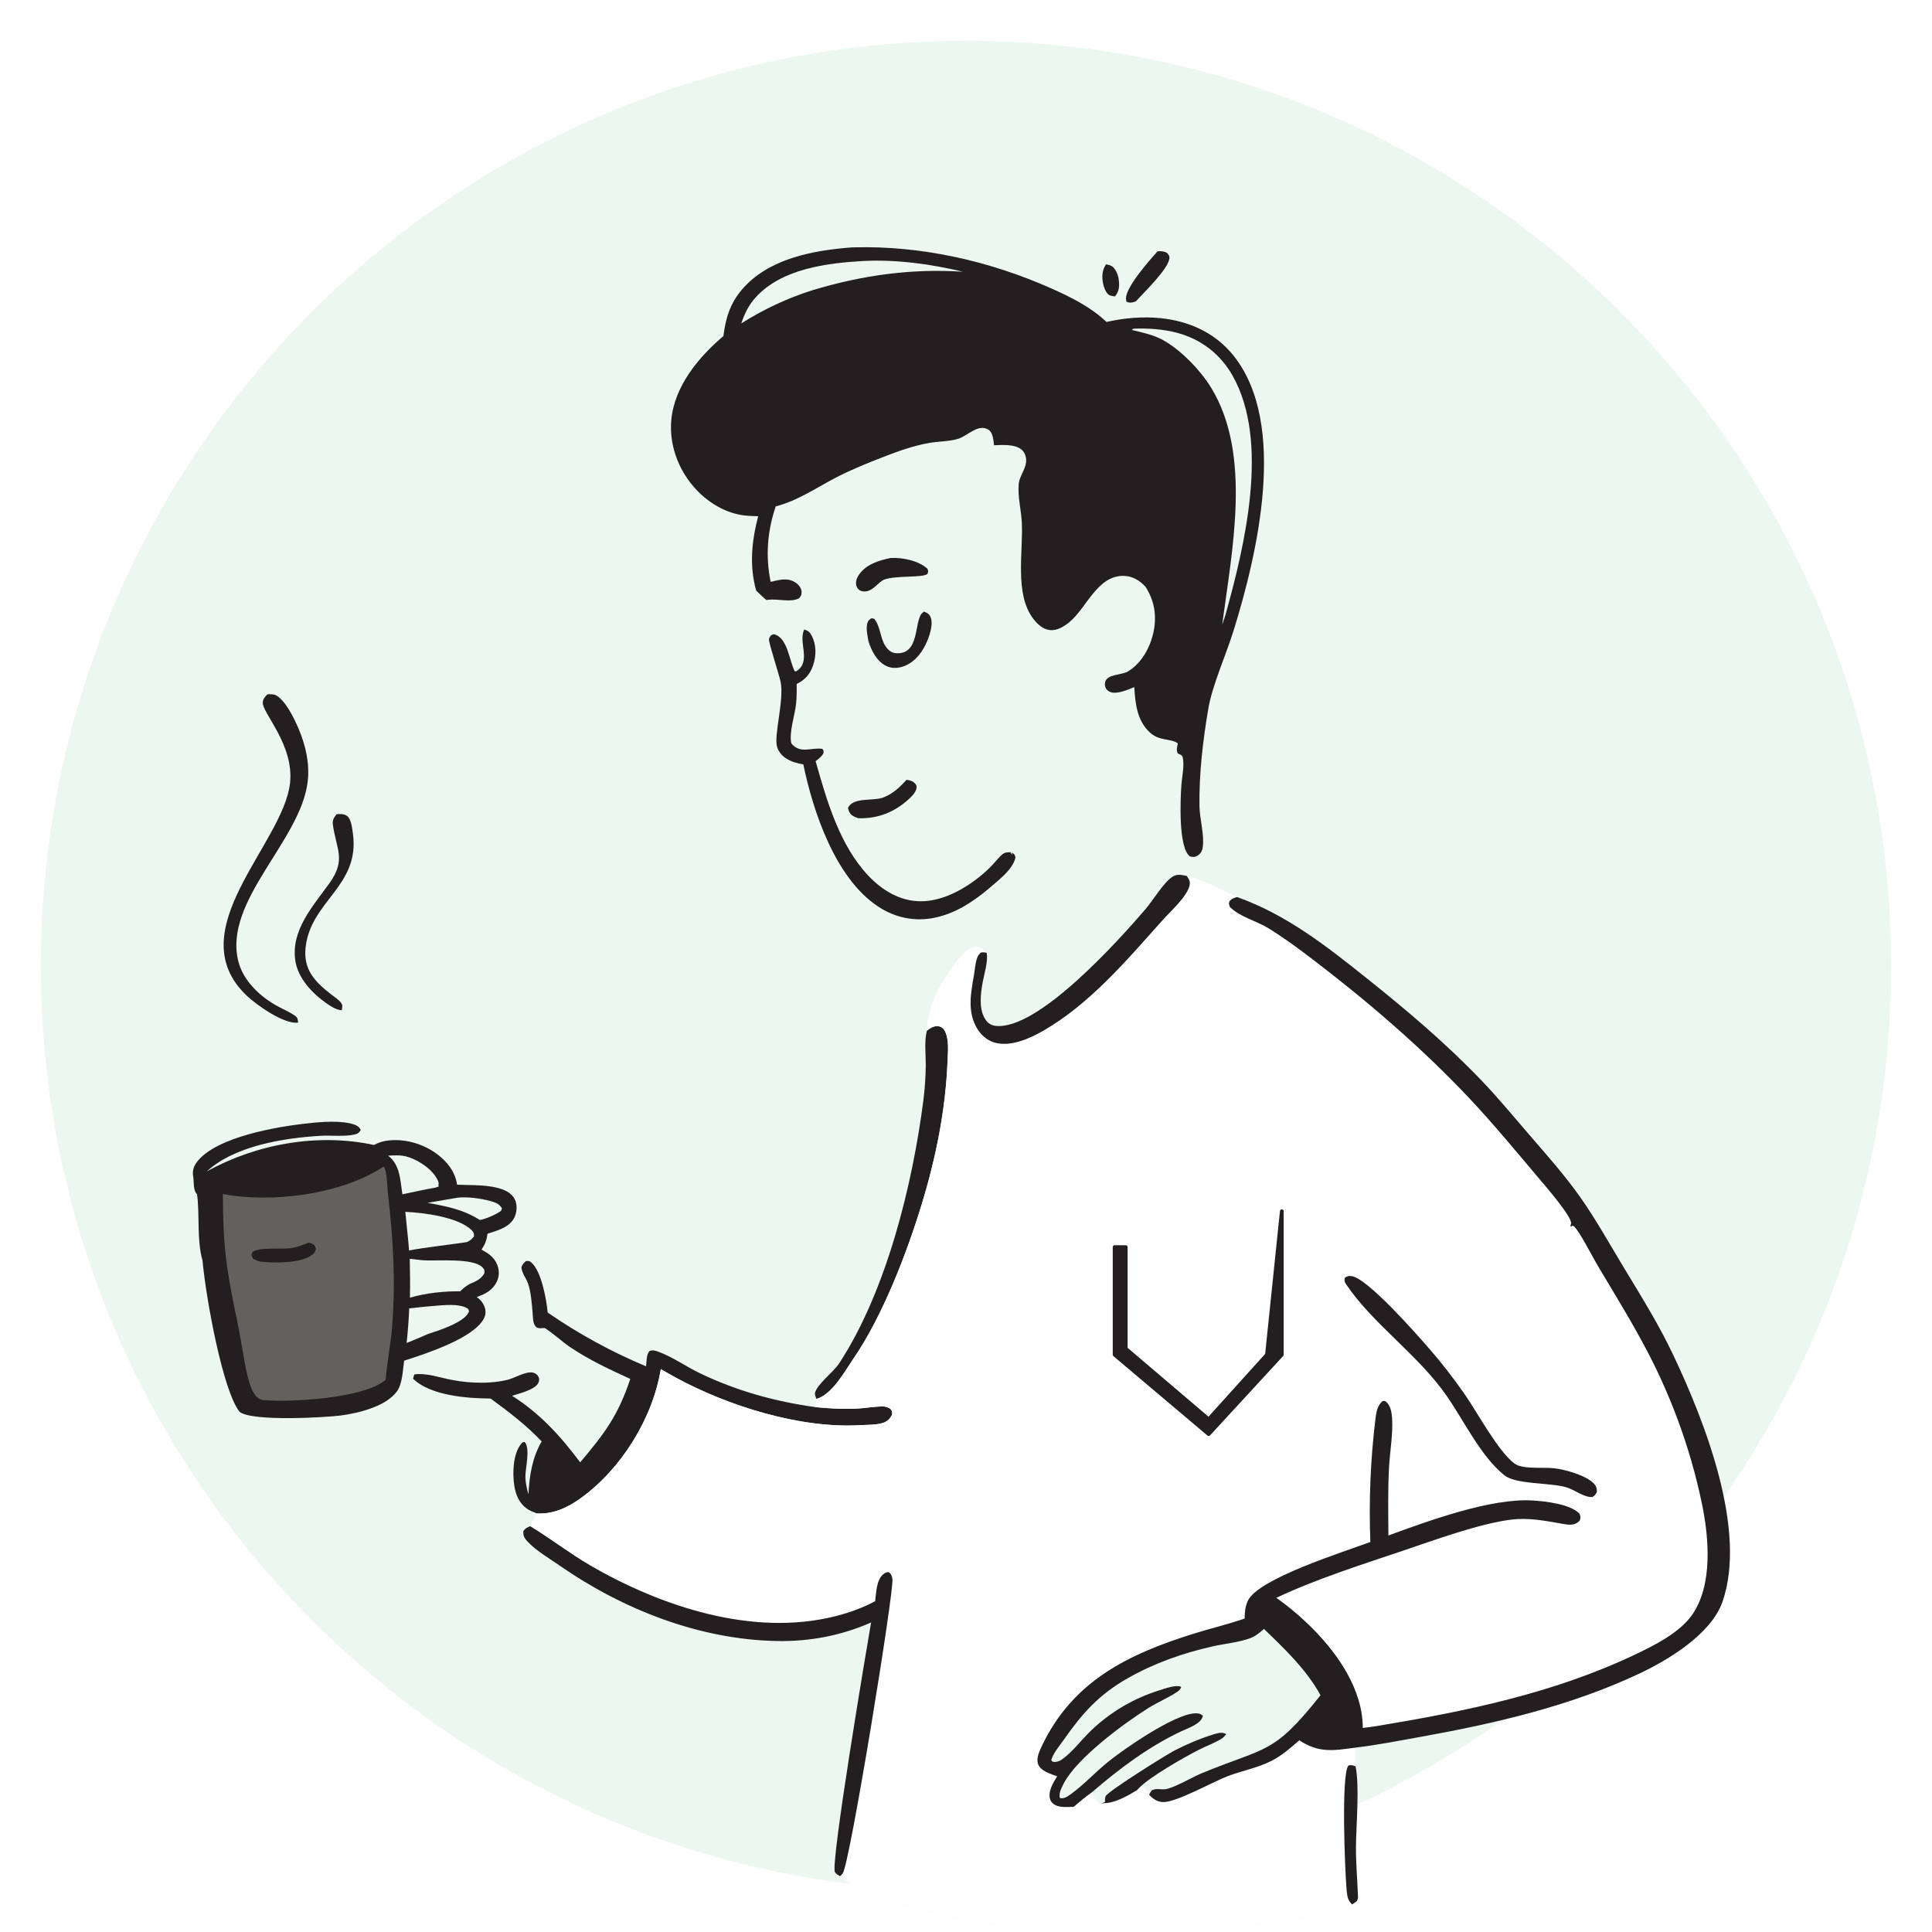
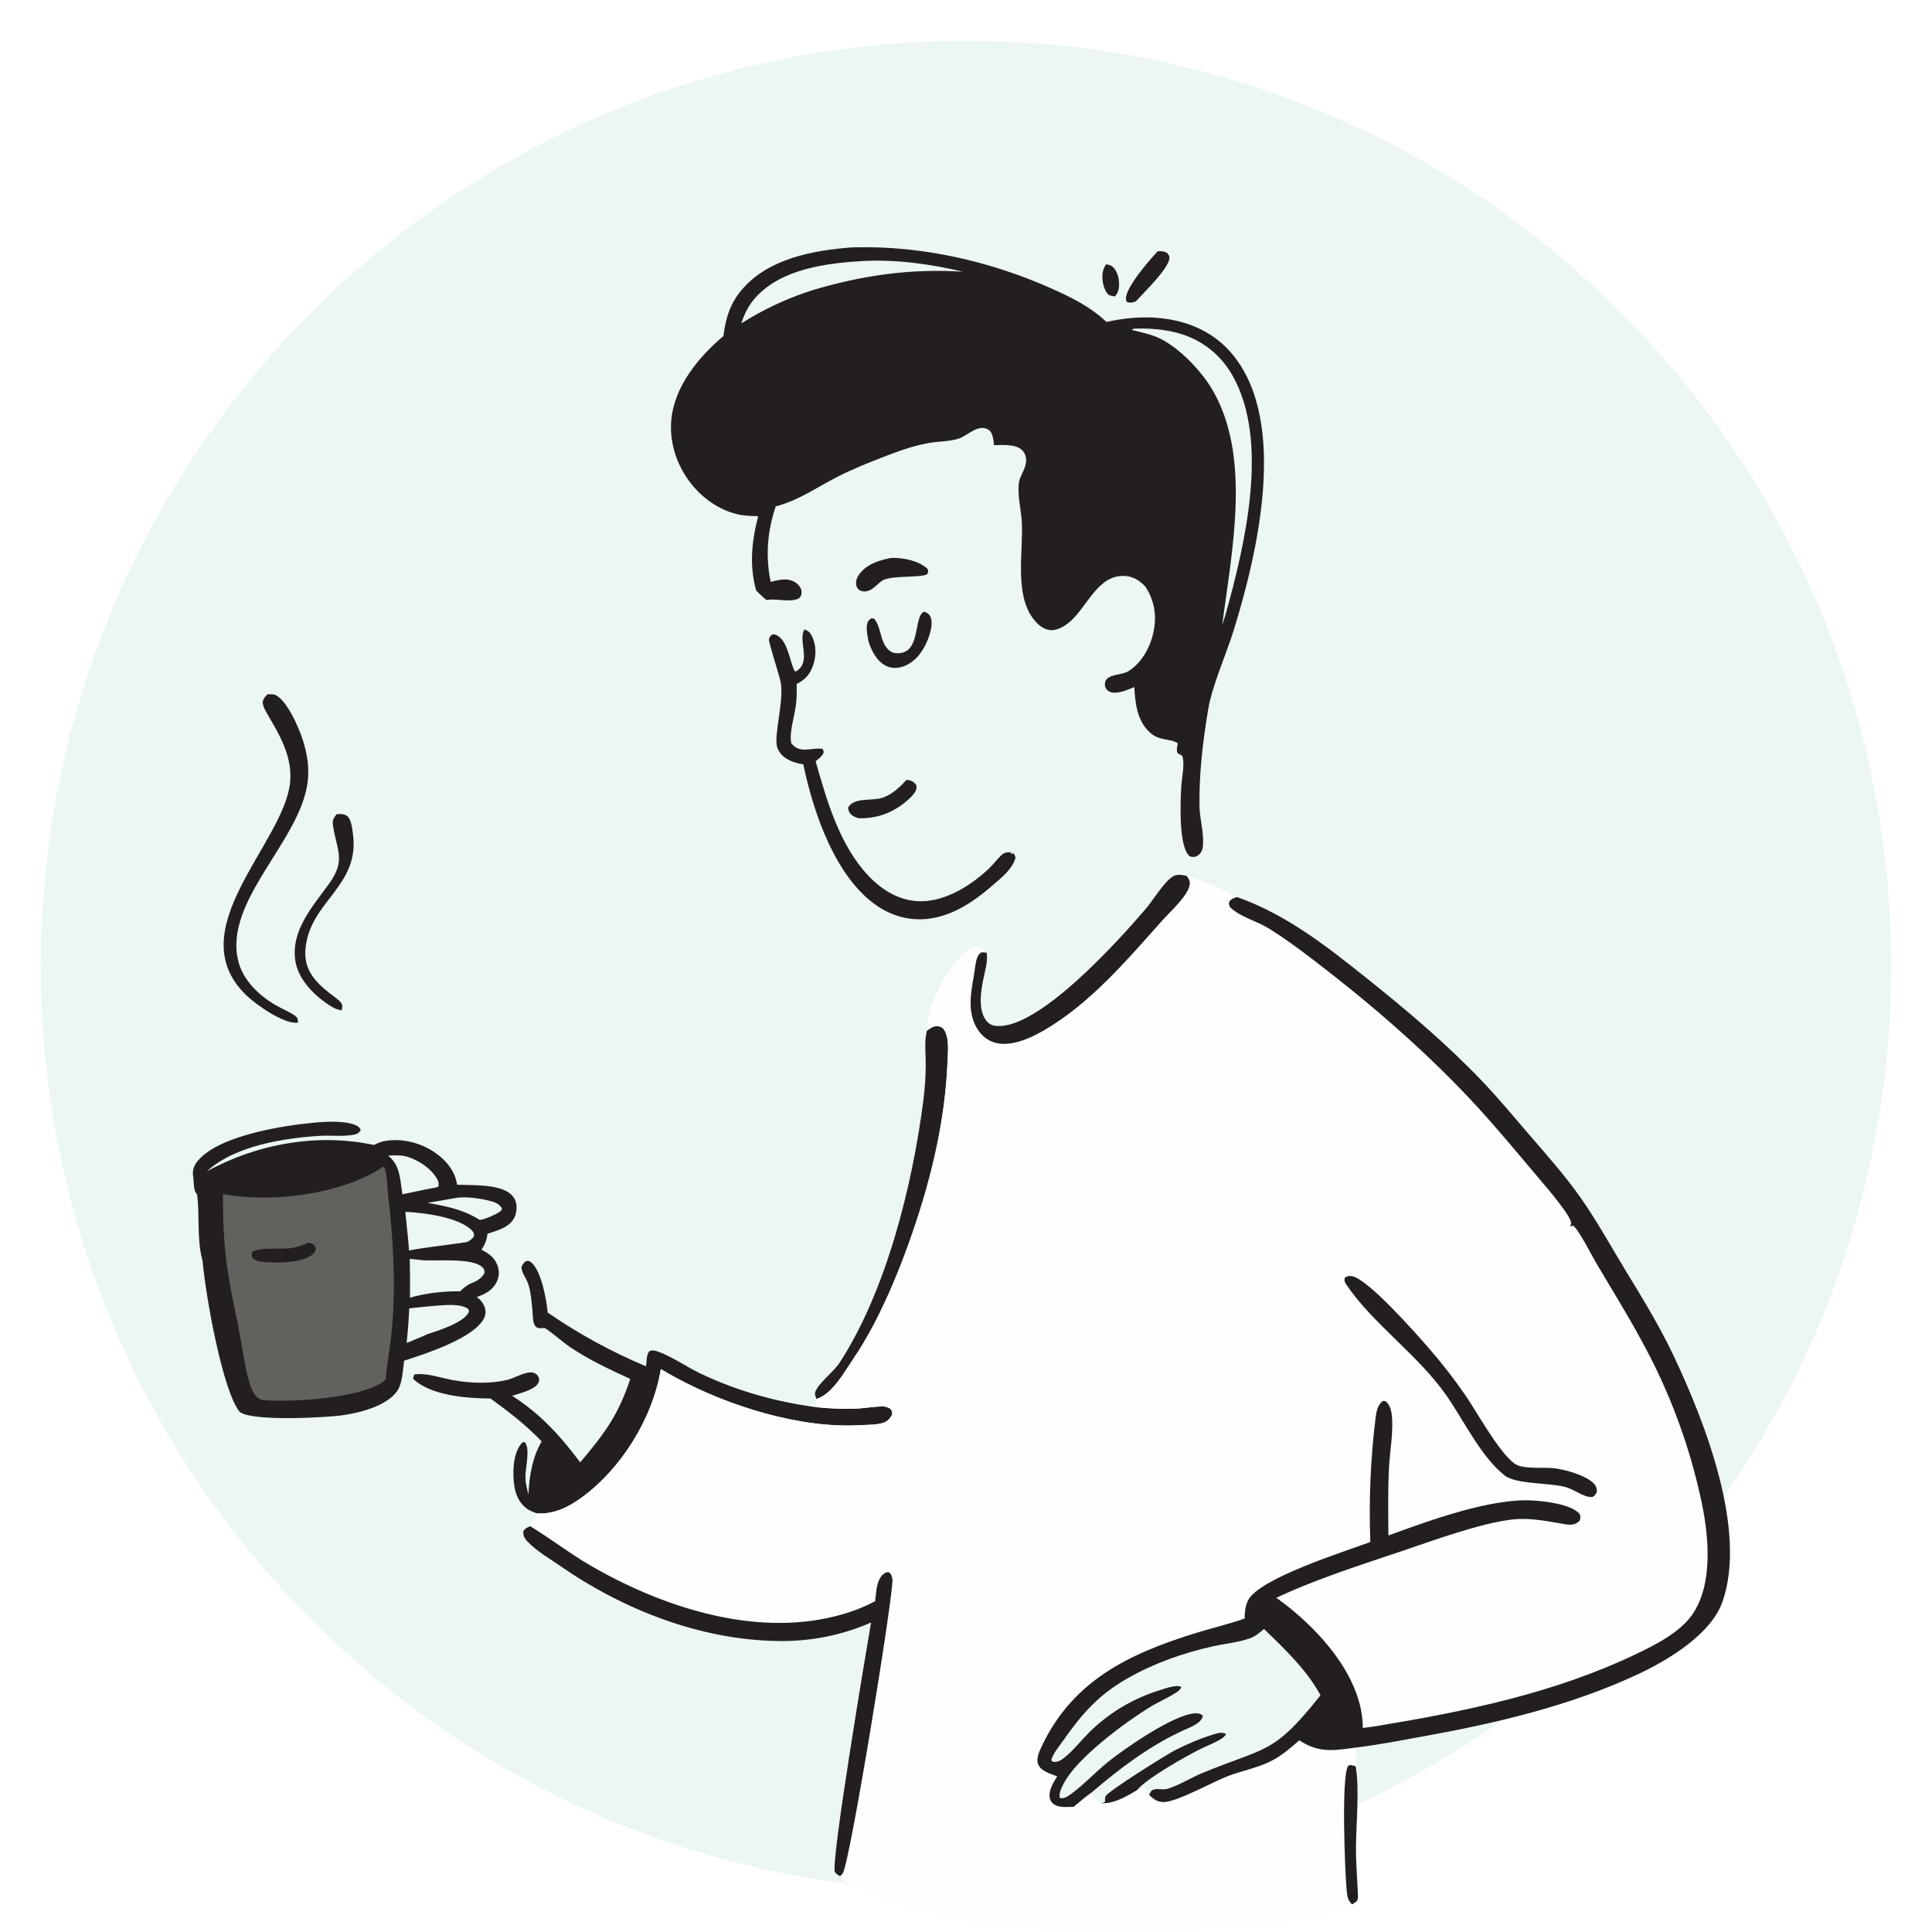
<svg xmlns="http://www.w3.org/2000/svg" width="520" height="520" viewBox="0 0 520 520" fill="none">
  <g clip-path="url(#clip0_411_1078)">
    <rect width="520" height="520" fill="white" />
    <circle cx="260" cy="260" r="249" fill="#EBF7F0" />
    <mask id="mask0_411_1078" style="mask-type:alpha" maskUnits="userSpaceOnUse" x="11" y="11" width="498" height="498">
      <circle cx="260" cy="260" r="249" fill="#EBF7F0" />
    </mask>
    <g mask="url(#mask0_411_1078)">
</g>
    <path d="M297.699 71.135C298.331 71.265 298.999 71.384 299.503 71.82C300.369 72.569 300.98 74.127 301.11 75.245C301.323 77.078 301.261 78.318 300.11 79.782C299.573 79.703 298.816 79.642 298.371 79.311C297.629 78.76 297.101 77.283 296.915 76.413C296.509 74.516 296.606 72.734 297.699 71.135Z" fill="#231F20" />
    <path d="M311.603 67.617C312.595 67.611 313.276 67.573 314.161 68.105C314.475 68.549 314.75 68.752 314.758 69.323C314.795 72.109 307.827 78.763 305.744 81.084C305.637 81.132 305.534 81.192 305.422 81.228C304.609 81.483 303.977 81.569 303.227 81.209C303.104 80.838 303.081 80.841 303.062 80.385C302.936 77.35 309.465 69.919 311.603 67.617Z" fill="#231F20" />
    <path d="M243.988 209.901C244.668 209.969 245.486 210.144 246.015 210.626C246.371 210.952 246.692 211.249 246.704 211.748C246.733 212.985 245.584 214.165 244.74 214.953C240.889 218.551 236.305 220.394 231.027 220.229C230.443 220.025 229.771 219.794 229.282 219.401C228.653 218.896 228.352 218.208 228.24 217.43C229.641 214.495 234.884 215.66 237.585 214.698C240.189 213.77 242.164 211.896 243.988 209.901Z" fill="#231F20" />
    <path d="M239.743 150.181C242.912 150.014 247.188 150.883 249.605 153.055C249.899 153.761 249.869 153.745 249.626 154.476C248.453 155.543 241.06 154.86 238.103 155.965L237.733 156.107C236.628 156.77 235.801 157.776 234.733 158.496C233.842 159.098 232.836 159.391 231.766 159.046C231.138 158.844 230.664 158.297 230.492 157.667C230.191 156.569 230.637 155.451 231.271 154.568C233.195 151.887 236.643 150.778 239.743 150.181Z" fill="#231F20" />
    <path d="M248.672 164.605C249.577 164.978 250.097 165.186 250.48 166.134C251.188 167.888 250.313 170.698 249.641 172.347C248.459 175.251 246.464 178.057 243.454 179.249C241.848 179.885 240.01 180.002 238.438 179.201C235.964 177.941 234.515 175.1 233.741 172.566C233.498 171.15 233.064 169.301 233.415 167.882C233.635 166.988 233.861 166.895 234.575 166.398L235.276 166.533C236.983 168.464 236.871 171.819 238.401 174.023C239.026 174.925 239.881 175.685 241.025 175.791C247.746 176.413 245.911 167.061 248.263 164.95C248.396 164.83 248.536 164.72 248.672 164.605Z" fill="#231F20" />
    <path d="M90.58 219.15C90.738 219.137 90.896 219.123 91.055 219.113C91.989 219.053 93.054 219.143 93.713 219.891C94.595 220.892 94.851 223.288 95.018 224.607C96.792 238.56 83.621 242.487 82.25 255.02C81.606 260.896 84.684 264.178 88.997 267.542C89.874 268.226 91.215 269.061 91.842 269.963C92.309 270.635 92.084 271.163 91.987 271.92C90.366 271.75 89.145 270.925 87.837 270.018C84.058 267.397 80.221 263.316 79.497 258.626C78.229 250.408 84.219 243.911 88.611 237.798C93.238 231.355 90.545 228.747 89.598 221.984C89.424 220.747 89.847 220.098 90.58 219.15Z" fill="#231F20" />
    <path d="M71.997 186.862C72.708 186.863 73.684 186.791 74.321 187.153C76.929 188.637 79.204 193.398 80.37 196.152C82.245 200.581 83.376 205.421 82.83 210.244C81.013 226.311 60.071 242.398 64.141 258.719C65.409 263.802 69.702 267.95 74.135 270.504C75.808 271.468 77.753 272.249 79.333 273.338C80.132 273.888 80.132 274.291 80.243 275.21C80.13 275.23 80.018 275.264 79.902 275.27C76.15 275.493 69.047 270.49 66.424 268.002C47.973 250.501 76.21 227.255 78.059 210.793C79.219 200.465 70.534 191.881 70.72 189.068C70.786 188.088 71.36 187.524 71.997 186.862Z" fill="#231F20" />
    <path d="M249.482 277.402C250.509 276.628 251.395 276.015 252.736 276.239C253.359 276.342 253.864 276.755 254.187 277.292C255.538 279.537 255.131 283.165 255.03 285.701C254.512 298.646 251.929 311.497 248.164 323.869C244.087 337.266 237.55 354.292 229.616 365.81C227.274 369.25 224.004 375.281 219.765 376.525C219.565 376.071 219.247 375.318 219.377 374.834C220.018 372.457 224.321 369.309 225.868 366.943C238.604 347.464 245.637 318.801 248.553 295.96C248.925 292.926 249.131 289.88 249.171 286.823C249.193 283.928 248.753 280.46 249.417 277.651C249.436 277.568 249.46 277.485 249.482 277.402Z" fill="#231F20" />
    <path d="M216.471 169.419C217.502 169.76 217.941 170.098 218.453 171.068C219.742 173.508 219.741 176.479 218.854 179.057C218.019 181.486 216.705 182.97 214.423 184.094C214.451 185.952 214.457 187.718 214.248 189.571C213.909 192.586 212.316 197.238 212.986 200.084C215.453 203.035 218.26 201.109 221.328 201.553C221.781 202.133 221.66 202.088 221.625 202.773C221.078 203.709 220.375 204.218 219.521 204.869C222.528 215.5 225.965 227.499 233.724 235.704C237.453 239.648 242.229 242.554 247.81 242.578C254.554 242.607 261.474 238.242 266.199 233.737C267.32 232.668 268.261 231.418 269.363 230.325C270.247 229.448 270.787 229.389 271.961 229.385L272.43 230.113L272.371 229.477C273.101 229.961 273.083 229.943 273.318 230.789C272.597 234.176 268.437 237.105 265.929 239.341C261.722 242.836 257.135 245.824 251.708 246.979C246.256 248.141 240.935 247.036 236.303 243.965C224.834 236.361 218.871 218.543 216.216 205.74C214.521 205.446 212.862 204.999 211.421 204.022C210.357 203.301 209.533 202.263 209.156 201.026C208.229 197.985 211.069 188.521 210.124 183.609C209.749 181.661 206.838 172.933 206.972 172.025C207.024 171.675 207.285 171.391 207.442 171.074C207.767 170.9 208.017 170.646 208.401 170.741C212.031 171.63 212.468 178.054 213.918 180.688L214.368 180.646C218.467 177.987 214.755 172.82 216.471 169.419Z" fill="#231F20" />
    <path d="M169.642 371.14C164.116 368.615 158.48 365.984 153.439 362.57C151.07 360.968 149.026 358.945 146.595 357.425C145.889 357.473 144.818 357.654 144.269 357.133C143.337 356.244 143.457 354.446 143.347 353.251C143.123 350.811 142.933 347.877 142.154 345.544C141.631 343.979 140.478 342.765 140.335 341.086C140.644 340.289 140.903 339.964 141.558 339.421C142.261 339.377 142.426 339.292 142.99 339.779C145.762 342.167 147.069 349.803 147.415 353.284C149.489 354.713 151.599 356.089 153.744 357.41C155.889 358.731 158.067 359.996 160.278 361.204C162.488 362.412 164.729 363.561 166.999 364.651C169.269 365.744 171.566 366.777 173.89 367.752C174.049 366.427 173.931 364.788 174.748 363.688C175.645 363.282 176.296 363.489 177.206 363.821C181.045 365.223 184.69 367.837 188.406 369.619C198.281 374.358 208.65 377.241 219.482 378.728C223.278 379.097 227.047 379.315 230.862 379.108C233.121 378.983 235.501 378.521 237.748 378.554C238.493 378.566 239.011 378.828 239.644 379.171C240.147 379.876 240.137 379.905 240.111 380.773C239.568 381.791 238.914 382.537 237.785 382.928C235.957 383.563 233.432 383.474 231.496 383.585C215.376 384.526 196.043 378.459 181.973 370.83C180.588 370.077 179.217 369.301 177.859 368.501C175.679 381.743 167.218 395.392 156.306 403.242C152.819 405.752 148.944 407.586 144.541 407.346C143.621 406.981 142.571 406.623 141.769 406.032C139.781 404.574 138.838 402.415 138.45 400.057C137.899 396.709 138.03 391.417 140.208 388.682C140.584 388.213 140.599 388.173 141.217 388.125C142.833 389.856 141.348 395.281 141.409 397.617C141.451 399.208 141.832 400.695 142.231 402.223C142.463 397.304 143.257 392.266 145.794 387.962C141.549 383.504 136.995 380.042 132.046 376.414C125.833 376.381 115.892 375.676 111.172 371.077L111.508 369.922C114.855 369.475 118.333 370.793 121.611 371.402C123.036 371.68 124.472 371.882 125.919 372.007C127.365 372.135 128.815 372.185 130.267 372.158C132.356 372.103 134.466 371.882 136.503 371.409C138.476 370.948 141.265 369.15 143.258 369.405C143.948 369.494 144.539 369.874 144.883 370.49C145.215 371.081 145.159 371.771 144.824 372.343C143.784 374.126 139.721 375.052 137.835 375.683C145.435 380.507 150.791 386.456 156.161 393.587C162.748 385.811 166.397 380.906 169.642 371.14Z" fill="#231F20" />
    <path d="M82.978 302.337C86.357 301.93 92.058 301.514 95.317 302.664C96.146 302.957 96.7 303.324 97.1 304.101C96.713 304.855 96.277 305.17 95.433 305.358C92.623 305.984 89.071 305.528 86.151 305.708C76.349 306.314 63.175 308.379 55.659 315.288C69.125 307.849 85.546 304.918 100.659 308.172C101.79 307.594 102.75 307.213 104.026 307.028C108.731 306.345 113.812 307.779 117.607 310.6C120.387 312.667 122.515 315.384 123.029 318.868C126.899 319.034 131.695 318.783 135.332 320.163C136.826 320.732 138.155 321.684 138.736 323.227C139.259 324.618 139.079 326.449 138.413 327.762C137.073 330.409 133.782 331.213 131.199 332.07C131.021 333.741 130.537 334.941 129.602 336.34C131.496 337.384 133.005 338.336 133.836 340.44C134.425 341.931 134.404 343.54 133.703 344.991C132.605 347.261 130.605 348.316 128.319 349.091C129.324 349.844 129.991 350.59 130.428 351.789C130.8 352.808 130.765 353.786 130.291 354.768C127.678 360.167 114.375 364.434 108.772 366.228C108.42 368.675 108.324 372.432 106.853 374.465C103.903 378.551 96.536 380.33 91.835 380.968C87.87 381.504 67.819 382.676 64.5 380C60 374.465 55.461 349.639 54.5 339.23C52.932 333.852 53.791 326.995 53.042 321.451C51.914 320.348 52.259 318.189 51.986 316.587C51.735 315.122 52.143 313.867 53.042 312.697C58.197 305.984 74.753 303.18 82.978 302.337ZM110.289 338.813C110.351 342.304 110.412 345.788 110.329 349.28C114.686 348.006 119.339 347.526 123.872 347.552C124.664 346.714 125.422 346.161 126.42 345.585C128.101 344.873 129.397 344.349 130.366 342.725C130.409 341.898 130.463 341.717 129.832 341.086C127.294 338.554 118.04 339.403 114.333 339.23C112.976 339.163 111.642 338.916 110.289 338.813ZM109.09 326.172C109.409 329.634 109.85 333.096 110.097 336.558C115.272 335.605 120.486 335.107 125.681 334.306C126.575 333.882 126.94 333.553 127.564 332.789C127.61 332.025 127.545 331.723 126.993 331.154C123.487 327.563 113.88 326.371 109.09 326.172ZM118.777 351.324C115.892 351.536 113.013 351.811 110.14 352.151C110.017 355.277 109.771 358.355 109.448 361.466C111.346 360.669 113.278 359.913 115.151 359.06C117.857 358.196 124.665 356.019 126.069 353.354C126.321 352.878 126.197 352.83 126.065 352.35C124.339 350.992 120.881 351.195 118.777 351.324ZM104.46 311.051C107.744 313.527 107.705 317.661 108.301 321.451C111.277 320.831 114.251 320.163 117.246 319.639L118.048 319.362L118.159 318.993L117.964 319.263C118.183 318.296 117.988 317.916 117.481 317.044C115.874 314.287 111.933 311.778 108.815 311.147C107.445 310.87 105.849 310.969 104.46 311.051ZM123.056 322.374L115.084 323.747C120.206 324.684 124.676 325.518 129.14 328.36C130.711 328.124 133.559 326.869 134.827 325.924L135.124 325.264C134.437 324.046 133.355 323.636 132.04 323.274C129.434 322.558 125.705 322.038 123.056 322.374Z" fill="#231F20" />
    <path d="M103.207 314C103.262 314.048 103.327 314.085 103.371 314.144C104.162 315.228 104.242 319.787 104.426 321.359C105.847 333.54 106.533 345.173 105.512 357.428C105.123 362.105 104.158 366.697 103.799 371.37C98.057 376.406 77.989 377.5 70.867 376.816C66.511 376.397 66.129 366.475 63.78 355.261C60.945 341.727 60 335.712 60 321.359C72.954 323.909 91.989 321.493 103.207 314Z" fill="#63615D" />
    <path d="M83.078 334.454C83.353 334.527 83.817 334.638 84.06 334.764C84.761 335.133 84.832 335.457 85.039 336.151C84.799 336.89 84.735 337.155 84.111 337.665C81.127 340.086 73.842 339.971 70.191 339.584C69.324 339.414 68.823 339.181 68.081 338.739C67.685 337.975 67.68 337.952 67.829 337.104C69.448 335.528 75.764 336.31 78.274 335.945C79.979 335.694 81.492 335.096 83.078 334.454Z" fill="#231F20" />
    <path d="M229.243 66.588L229.969 66.568C248.058 66.105 266.449 70.273 282.947 77.622C288.293 80.003 293.526 82.585 297.807 86.652C302.524 85.593 307.629 85.128 312.447 85.639C320.151 86.454 327.101 89.591 332.002 95.713C346.722 114.097 338.405 149.19 331.994 169.814C330.018 176.17 326.296 184.434 325.229 190.692C323.759 199.287 322.721 208.165 322.835 216.895C322.883 220.442 324.213 224.664 323.711 228.102C323.57 229.067 323.131 229.8 322.285 230.324C321.632 230.73 320.956 230.709 320.247 230.493C317.143 228.114 317.695 215.379 317.961 211.449C318.111 209.247 318.898 205.657 318.265 203.636C318.125 203.187 317.44 203.014 317.031 202.816C316.508 201.956 316.855 201.06 317.012 200.085C315.162 198.686 312.196 199.535 309.626 197.267C306.049 194.111 305.552 189.375 305.296 184.928C303.807 185.548 301.996 186.318 300.383 186.437C299.487 186.502 298.575 186.34 297.941 185.646C297.404 185.058 297.279 184.34 297.454 183.58C297.951 181.419 301.908 181.717 303.546 180.744C307.25 178.541 309.6 174.23 310.466 170.103C311.382 165.737 310.733 161.666 308.296 157.904C306.781 156.288 304.963 155.118 302.684 155.01C295.4 154.666 292.563 163.542 287.819 167.457C286.394 168.633 284.483 169.807 282.552 169.579C280.655 169.356 279.174 167.951 278.07 166.494C273.045 159.862 275.405 148.582 275.028 140.717C274.862 137.28 273.875 133.66 274.192 130.234C274.381 128.191 275.953 126.447 276.166 124.421C276.282 123.311 275.983 122.065 275.193 121.245C273.466 119.45 269.822 119.764 267.542 119.835C267.392 118.579 267.269 116.462 266.097 115.695C263.356 113.903 260.467 117.254 258.049 118.055C255.674 118.84 252.758 118.766 250.277 119.189C246.007 119.917 241.886 121.383 237.865 122.948C233.56 124.624 229.308 126.315 225.198 128.435C219.655 131.294 214.911 134.696 208.783 136.298C206.54 142.936 205.992 149.738 207.427 156.603C209.683 156.095 211.946 155.381 214.065 156.765C214.912 157.318 215.708 158.248 215.755 159.304C215.791 160.128 215.557 160.415 215.093 161.026C212.734 162.246 209.515 161.1 206.839 161.428L206.291 161.498C205.311 160.726 204.426 159.813 203.523 158.953C201.644 152.209 202.322 145.63 204.067 138.941C203.04 138.908 202.008 138.879 200.983 138.796C195.375 138.34 190.165 135.087 186.579 130.869C182.413 125.97 180.098 119.516 180.677 113.069C181.492 103.993 188.023 96.102 194.704 90.46C195.309 85.645 196.49 81.71 199.673 77.968C206.806 69.581 218.845 67.385 229.243 66.588ZM305.114 88.46L304.619 88.8C307.113 89.425 309.823 89.969 312.153 91.085C317.295 93.547 323.072 99.561 326.026 104.423C337.006 122.492 331.536 148.317 328.955 168.149L329.786 165.673C334.993 147.03 341.836 118.837 331.714 101.042C328.419 95.25 323.249 91.29 316.811 89.575C313.055 88.575 308.986 88.322 305.114 88.46ZM232.353 70.246C222.575 70.798 210.387 72.33 203.404 80.029C201.512 82.116 200.391 84.383 199.524 87.044C201.008 86.103 202.52 85.21 204.062 84.365C205.603 83.52 207.17 82.726 208.762 81.981C210.355 81.237 211.969 80.545 213.606 79.904C215.243 79.264 216.899 78.676 218.573 78.142C231.97 74.102 245.196 72.221 259.192 73.138C250.558 71.067 241.245 69.793 232.353 70.246Z" fill="#231F20" />
    <path d="M265.577 256.446C265.933 258.975 264.993 261.711 264.526 264.2C263.919 267.44 263.32 271.885 265.436 274.695C266.034 275.487 266.908 275.982 267.894 276.103C279.295 277.505 301.287 252.887 308.328 244.675C310.313 242.36 313.145 237.582 315.523 236.002C316.827 235.136 317.971 235.494 319.404 235.745C324.213 237.034 328.563 239.207 332.984 241.448C346.352 246.219 357.022 254.649 367.979 263.398C378.74 271.988 389.181 280.826 398.724 290.783C403.24 295.496 407.376 300.516 411.638 305.455C416.384 310.958 421.214 316.373 425.398 322.326C429.682 328.419 433.324 335.018 437.187 341.389C441.84 349.069 446.526 356.609 450.378 364.74C458.784 382.481 470.361 411.86 463.596 431.148C460.549 439.832 449.056 446.763 441.168 450.476C422.666 459.186 402.461 463.866 382.43 467.461C376.576 468.513 370.756 469.672 364.844 470.369C364.873 472.048 364.878 473.727 364.858 475.407C365.966 480.988 365.002 491.067 364.958 497.15C364.928 501.608 365.357 506.041 365.505 510.492C365.519 510.96 365.416 511.274 365.202 511.684C364.784 511.994 364.374 512.308 363.931 512.581C363.702 512.85 363.643 512.935 363.414 513.164C361.302 515.234 355.6 515.721 352.764 516.227C347.889 517.098 342.994 517.839 338.08 518.449C333.166 519.059 328.238 519.539 323.297 519.888C318.357 520.235 313.411 520.451 308.46 520.534C303.508 520.618 298.558 520.57 293.609 520.39C274.683 519.826 254.366 517.604 236.557 510.82C232.964 509.451 228.791 507.838 226.102 504.985C225.547 504.653 225.106 504.439 224.731 503.896C223.414 501.984 233.306 443.298 234.449 436.706C226.35 440.234 218.022 441.836 209.184 441.685C188.302 441.32 167.705 433.222 150.675 421.408C147.835 419.437 144.284 417.392 141.932 414.857C141.076 413.934 140.793 413.336 140.854 412.081C141.491 411.251 141.768 411.181 142.704 410.782C143.132 409.549 143.873 408.461 144.541 407.346C148.944 407.586 152.819 405.752 156.306 403.242C167.218 395.392 175.679 381.743 177.859 368.501C179.217 369.3 180.588 370.077 181.973 370.83C196.043 378.458 215.376 384.526 231.497 383.585C233.432 383.474 235.957 383.563 237.785 382.928C238.914 382.537 239.568 381.791 240.111 380.773C240.137 379.905 240.147 379.876 239.644 379.171C239.011 378.828 238.493 378.566 237.748 378.554C235.501 378.521 233.121 378.983 230.862 379.108C227.047 379.315 223.278 379.097 219.482 378.728C219.535 377.993 219.662 377.259 219.765 376.525C224.004 375.281 227.274 369.25 229.616 365.81C237.55 354.291 244.087 337.266 248.164 323.868C251.929 311.497 254.512 298.645 255.03 285.7C255.131 283.165 255.538 279.537 254.187 277.292C253.864 276.754 253.359 276.342 252.736 276.238C251.395 276.015 250.509 276.628 249.482 277.402C249.528 270.737 253.565 263.522 257.649 258.493C258.872 256.986 260.67 254.813 262.793 254.815C264.081 254.816 264.8 255.524 265.577 256.446ZM332.984 241.448C332.046 241.688 331.65 241.82 330.938 242.527C330.679 243.295 330.76 243.346 331.037 244.122C333.693 246.786 338.047 247.802 341.256 249.751C345.488 252.325 349.602 255.389 353.539 258.396C368.234 269.615 382.696 282.048 395.396 295.517C402.051 302.574 408.248 310.128 414.515 317.528C416.066 319.358 423.098 327.493 422.858 329.279C422.817 329.582 422.714 329.829 422.61 330.113L423.404 329.873C424.83 330.815 428.434 337.919 429.649 339.986C433.678 346.84 437.944 353.642 441.718 360.632C442.673 362.362 443.596 364.109 444.488 365.873C445.377 367.635 446.233 369.414 447.058 371.21C447.88 373.006 448.669 374.817 449.425 376.643C450.181 378.468 450.901 380.308 451.586 382.16C452.273 384.013 452.924 385.878 453.539 387.756C454.157 389.63 454.738 391.518 455.283 393.417C455.827 395.317 456.336 397.225 456.811 399.141C457.284 401.061 457.721 402.987 458.122 404.921C459.954 413.923 461.036 426.442 455.534 434.499C452.151 439.445 445.212 442.895 439.945 445.39C418.06 455.765 394.495 460.611 370.76 464.538C369.443 464.752 368.12 464.933 366.793 465.081C366.797 454.938 360.275 445.372 353.388 438.437C350.308 435.337 347.084 432.572 343.516 430.052C354.348 424.966 366.158 421.234 377.496 417.411C385.842 414.595 398.284 410.014 406.874 408.992C411.25 408.468 415.531 409.247 419.818 410C421.794 410.343 423.711 410.908 425.203 409.232C425.443 408.391 425.413 408.295 425.155 407.453C422.798 404.836 415.885 404.054 412.447 403.855C401.157 403.198 384.468 409.343 373.688 413.277C373.655 407.176 373.526 401.024 373.858 394.93C374.095 390.59 374.974 385.899 374.671 381.588C374.571 380.153 374.272 378.381 373.164 377.359C372.772 377.001 372.665 377.089 372.182 377.071C370.782 378.156 370.435 380.005 370.232 381.677C369.552 387.208 369.095 392.758 368.862 398.326C368.63 403.894 368.62 409.462 368.832 415.03C361.675 417.699 338.689 424.855 335.872 430.83C335.166 432.325 335 434.004 335 435.632C330.502 437.204 325.963 438.245 321.439 439.659C303.821 445.158 288.874 452.318 280.509 469.749C279.85 471.122 278.882 473.112 279.358 474.669C279.857 476.301 281.699 477.013 283.135 477.589C283.602 477.777 284.075 477.936 284.552 478.094C283.483 479.777 281.99 482.221 282.644 484.284C282.922 485.158 283.676 485.749 284.515 486.044C285.821 486.505 287.584 486.325 288.965 486.31C290.582 484.97 292.178 483.575 293.904 482.379C294.394 483.855 294.984 484.553 296.223 485.468C296.973 485.251 297.831 485.347 298.614 485.18C301.277 484.619 303.755 483.206 306.048 481.8L307.509 481.028C308.507 481.338 308.715 482.235 309.29 483.069C310.35 484.184 311.483 484.992 313.089 485.025C316.646 485.099 326.325 479.633 330.373 478.079C334.298 476.577 338.582 475.828 342.327 473.883C345.071 472.455 347.387 470.436 349.695 468.41C355.112 471.927 358.961 471.148 364.844 470.369C370.756 469.672 376.576 468.513 382.43 467.461C402.461 463.866 422.666 459.186 441.168 450.476C449.056 446.763 460.549 439.832 463.596 431.148C470.361 411.86 458.784 382.481 450.378 364.74C446.526 356.609 441.84 349.069 437.187 341.389C433.324 335.018 429.682 328.419 425.398 322.326C421.214 316.373 416.384 310.958 411.638 305.455C407.376 300.516 403.24 295.496 398.724 290.783C389.181 280.826 378.74 271.988 367.979 263.398C357.022 254.649 346.352 246.219 332.984 241.448Z" fill="#FEFEFE" />
    <path d="M363.931 512.581C362.602 511.348 362.587 510.126 362.424 508.388C362.026 504.147 360.91 477.633 362.919 475.201C363.772 474.965 364.035 475.145 364.858 475.407C365.966 480.988 365.002 491.067 364.958 497.15C364.928 501.608 365.357 506.041 365.504 510.492C365.519 510.96 365.416 511.274 365.202 511.684C364.784 511.994 364.374 512.308 363.931 512.581Z" fill="#231F20" />
    <path d="M362.31 345.666C361.852 344.987 361.79 344.67 361.959 343.891C362.661 343.5 362.897 343.363 363.739 343.459C367.983 343.954 381.082 358.875 384.295 362.551C387.907 366.659 391.197 370.9 394.314 375.399C397.675 380.256 403.177 390.524 407.554 393.864C408.617 394.676 410.198 394.864 411.487 394.971C413.714 395.152 415.978 394.964 418.201 395.178C421.104 395.455 427.282 397.174 429.18 399.522C429.745 400.223 429.778 400.673 429.804 401.552C429.398 402.308 429.332 402.482 428.608 402.921C426.337 403.094 423.847 400.972 421.591 400.308C417.152 399.005 408.089 399.592 404.946 397.101C398.65 392.114 394.004 382.363 389.373 375.698C381.675 364.61 369.602 356.479 362.31 345.666Z" fill="#231F20" />
    <path d="M142.704 410.782C148.183 414.093 153.212 418.042 158.778 421.282C177.96 432.436 202.637 440.574 224.769 435.023C228.455 434.097 232.2 432.775 235.544 430.96C235.86 428.697 235.834 425.102 237.876 423.608C238.404 423.22 238.6 423.113 239.234 423.168C239.865 423.608 240.091 424.268 240.198 425.006C240.668 428.225 228.729 501.663 226.827 504.206C226.578 504.542 226.388 504.708 226.102 504.985C225.547 504.653 225.106 504.439 224.731 503.896C223.414 501.985 233.306 443.298 234.449 436.706C226.35 440.234 218.022 441.836 209.184 441.685C188.302 441.32 167.705 433.222 150.675 421.408C147.835 419.437 144.284 417.392 141.932 414.857C141.076 413.934 140.793 413.336 140.854 412.081C141.491 411.251 141.768 411.181 142.704 410.782Z" fill="#231F20" />
    <path d="M332.983 241.448C346.352 246.22 357.021 254.649 367.978 263.398C378.74 271.988 389.18 280.827 398.723 290.783C403.24 295.496 407.376 300.516 411.638 305.455C416.383 310.958 421.214 316.373 425.398 322.326C429.682 328.419 433.323 335.018 437.186 341.389C441.839 349.069 446.526 356.609 450.378 364.74C458.783 382.482 470.361 411.86 463.595 431.148C460.548 439.832 449.056 446.764 441.167 450.476C422.665 459.187 402.46 463.867 382.429 467.461C376.576 468.513 370.756 469.672 364.843 470.37C358.96 471.148 355.112 471.927 349.694 468.41C347.386 470.436 345.07 472.455 342.327 473.883C338.582 475.828 334.298 476.577 330.372 478.08C326.325 479.633 316.645 485.099 313.089 485.026C311.483 484.992 310.349 484.184 309.289 483.07C308.714 482.235 308.507 481.339 307.509 481.029L306.048 481.8C303.754 483.206 301.276 484.62 298.613 485.181C297.831 485.347 296.973 485.251 296.222 485.469C294.984 484.553 294.394 483.856 293.904 482.379C292.177 483.575 290.581 484.97 288.965 486.31C287.583 486.325 285.82 486.506 284.514 486.044C283.676 485.749 282.921 485.159 282.644 484.284C281.989 482.221 283.482 479.777 284.552 478.094C284.074 477.936 283.602 477.777 283.134 477.589C281.699 477.013 279.856 476.301 279.357 474.669C278.882 473.112 279.85 471.123 280.509 469.75C288.873 452.318 303.821 445.158 321.439 439.659C325.963 438.245 330.501 437.204 335 435.632C335 434.005 335.166 432.325 335.871 430.831C338.689 424.855 361.674 417.699 368.832 415.03C368.62 409.462 368.63 403.894 368.861 398.326C369.095 392.758 369.552 387.208 370.231 381.677C370.434 380.005 370.781 378.156 372.181 377.071C372.665 377.089 372.772 377.001 373.163 377.359C374.271 378.381 374.571 380.153 374.67 381.588C374.973 385.899 374.094 390.59 373.858 394.931C373.525 401.024 373.655 407.176 373.688 413.277C384.468 409.343 401.157 403.198 412.446 403.855C415.885 404.054 422.798 404.837 425.154 407.453C425.413 408.295 425.442 408.391 425.202 409.232C423.71 410.908 421.794 410.343 419.818 410C415.53 409.247 411.25 408.468 406.874 408.992C398.284 410.015 385.842 414.595 377.495 417.411C366.158 421.235 354.347 424.966 343.516 430.052C347.083 432.573 350.307 435.337 353.387 438.437C360.275 445.372 366.797 454.939 366.793 465.081C368.12 464.933 369.442 464.752 370.759 464.538C394.494 460.611 418.06 455.765 439.945 445.391C445.211 442.896 452.15 439.445 455.533 434.499C461.036 426.442 459.954 413.923 458.122 404.921C457.721 402.987 457.284 401.061 456.811 399.142C456.336 397.225 455.826 395.317 455.282 393.417C454.738 391.518 454.157 389.631 453.539 387.756C452.923 385.878 452.272 384.013 451.585 382.16C450.901 380.308 450.181 378.469 449.425 376.643C448.669 374.817 447.88 373.006 447.058 371.21C446.233 369.414 445.376 367.635 444.487 365.873C443.596 364.109 442.673 362.362 441.717 360.632C437.943 353.642 433.678 346.84 429.649 339.986C428.434 337.919 424.829 330.815 423.404 329.874L422.61 330.113C422.713 329.829 422.816 329.582 422.857 329.279C423.097 327.493 416.066 319.359 414.515 317.528C408.247 310.128 402.051 302.574 395.396 295.517C382.695 282.048 368.233 269.616 353.539 258.396C349.602 255.39 345.488 252.325 341.256 249.751C338.046 247.802 333.692 246.786 331.037 244.122C330.76 243.346 330.679 243.295 330.937 242.528C331.65 241.82 332.045 241.688 332.983 241.448ZM293.904 482.379C294.394 483.856 294.984 484.553 296.222 485.469C296.973 485.251 297.831 485.347 298.613 485.181C301.276 484.62 303.754 483.206 306.048 481.8L307.509 481.029C308.507 481.339 308.714 482.235 309.289 483.07C309.509 482.56 309.691 482.287 310.029 481.859C311.209 481.257 312.316 481.685 313.563 481.575C315.731 481.379 320.796 478.379 323.167 477.393C340.92 470.012 342.53 472.518 355.418 456.278C351.655 449.395 345.794 443.829 340.199 438.43C339.018 439.441 337.91 440.419 336.421 440.951C333.29 442.069 329.755 442.375 326.506 443.099C318.448 444.903 310.722 447.612 303.529 451.698C295.804 456.083 291.32 461.109 286.304 468.281C285.152 469.93 283.48 471.827 282.936 473.78L283.362 474.179C284.568 474.374 285.394 473.913 286.328 473.189C288.74 471.322 290.829 468.635 292.978 466.45C293.639 465.788 294.321 465.147 295.021 464.527C295.722 463.907 296.44 463.308 297.177 462.73C297.914 462.154 298.667 461.6 299.438 461.069C300.208 460.537 300.994 460.031 301.795 459.548C302.597 459.064 303.412 458.605 304.241 458.172C305.07 457.736 305.911 457.326 306.765 456.943C307.619 456.561 308.484 456.204 309.359 455.872C310.235 455.543 311.119 455.239 312.013 454.961C313.423 454.529 316.588 453.322 317.935 454.042C317.647 454.839 317.194 455.142 316.487 455.599C314.149 457.109 311.511 458.205 309.139 459.689C302.566 463.796 289.85 473.175 286.328 479.984C285.776 481.051 284.881 482.697 285.27 483.922C286.318 484.247 287.354 483.523 288.191 482.918C291.687 480.394 294.745 477.054 298.105 474.315C302.656 470.61 315.929 461.493 321.509 461.154C322.436 461.098 323.053 461.18 323.758 461.789C323.411 463.985 319.684 465.147 317.857 466.015C309.051 470.192 301.256 476.057 293.904 482.379Z" fill="#231F20" />
    <path d="M296.222 485.469C296.669 485.339 297.031 485.192 297.438 484.963C297.402 484.465 297.362 483.881 297.602 483.42C298.332 482.029 314.012 472.226 316.207 471.1C319.493 469.417 323.134 467.882 326.672 466.793C327.869 466.424 328.881 466.121 330.029 466.719C329.623 467.384 329.147 467.764 328.485 468.155C326.657 469.225 324.597 469.978 322.698 470.942C318.678 472.983 309.247 478.345 306.394 481.416C306.277 481.541 306.163 481.671 306.048 481.8C303.754 483.206 301.276 484.62 298.613 485.181C297.831 485.347 296.973 485.251 296.222 485.469Z" fill="#231F20" />
    <path d="M265.577 256.446C265.934 258.975 264.993 261.711 264.527 264.2C263.92 267.44 263.32 271.885 265.437 274.695C266.034 275.487 266.909 275.982 267.894 276.103C279.296 277.505 301.287 252.887 308.328 244.675C310.313 242.36 313.146 237.582 315.523 236.002C316.827 235.136 317.972 235.494 319.405 235.745C319.992 236.593 320.428 237.217 320.18 238.307C319.49 241.351 315.062 245.257 312.972 247.594C303.356 258.34 293.379 270.209 280.702 277.48C277.09 279.552 272.032 281.788 267.824 280.646C265.503 280.016 263.721 278.308 262.64 276.201C260.401 271.832 261.327 267.132 262.124 262.565C262.395 261.011 262.469 259.24 263.02 257.76C263.233 257.187 263.54 256.813 263.984 256.391C264.589 256.261 264.975 256.319 265.577 256.446Z" fill="#231F20" />
-     <path d="M300 364.621V335.655H303V363L325.312 382L341 364.621L345 326V364.621L325.312 386L300 364.621Z" fill="#231F20" stroke="#231F20" stroke-linejoin="round" />
  </g>
  <defs>
    <clipPath id="clip0_411_1078">
      <rect width="520" height="520" fill="white" />
    </clipPath>
  </defs>
</svg>
